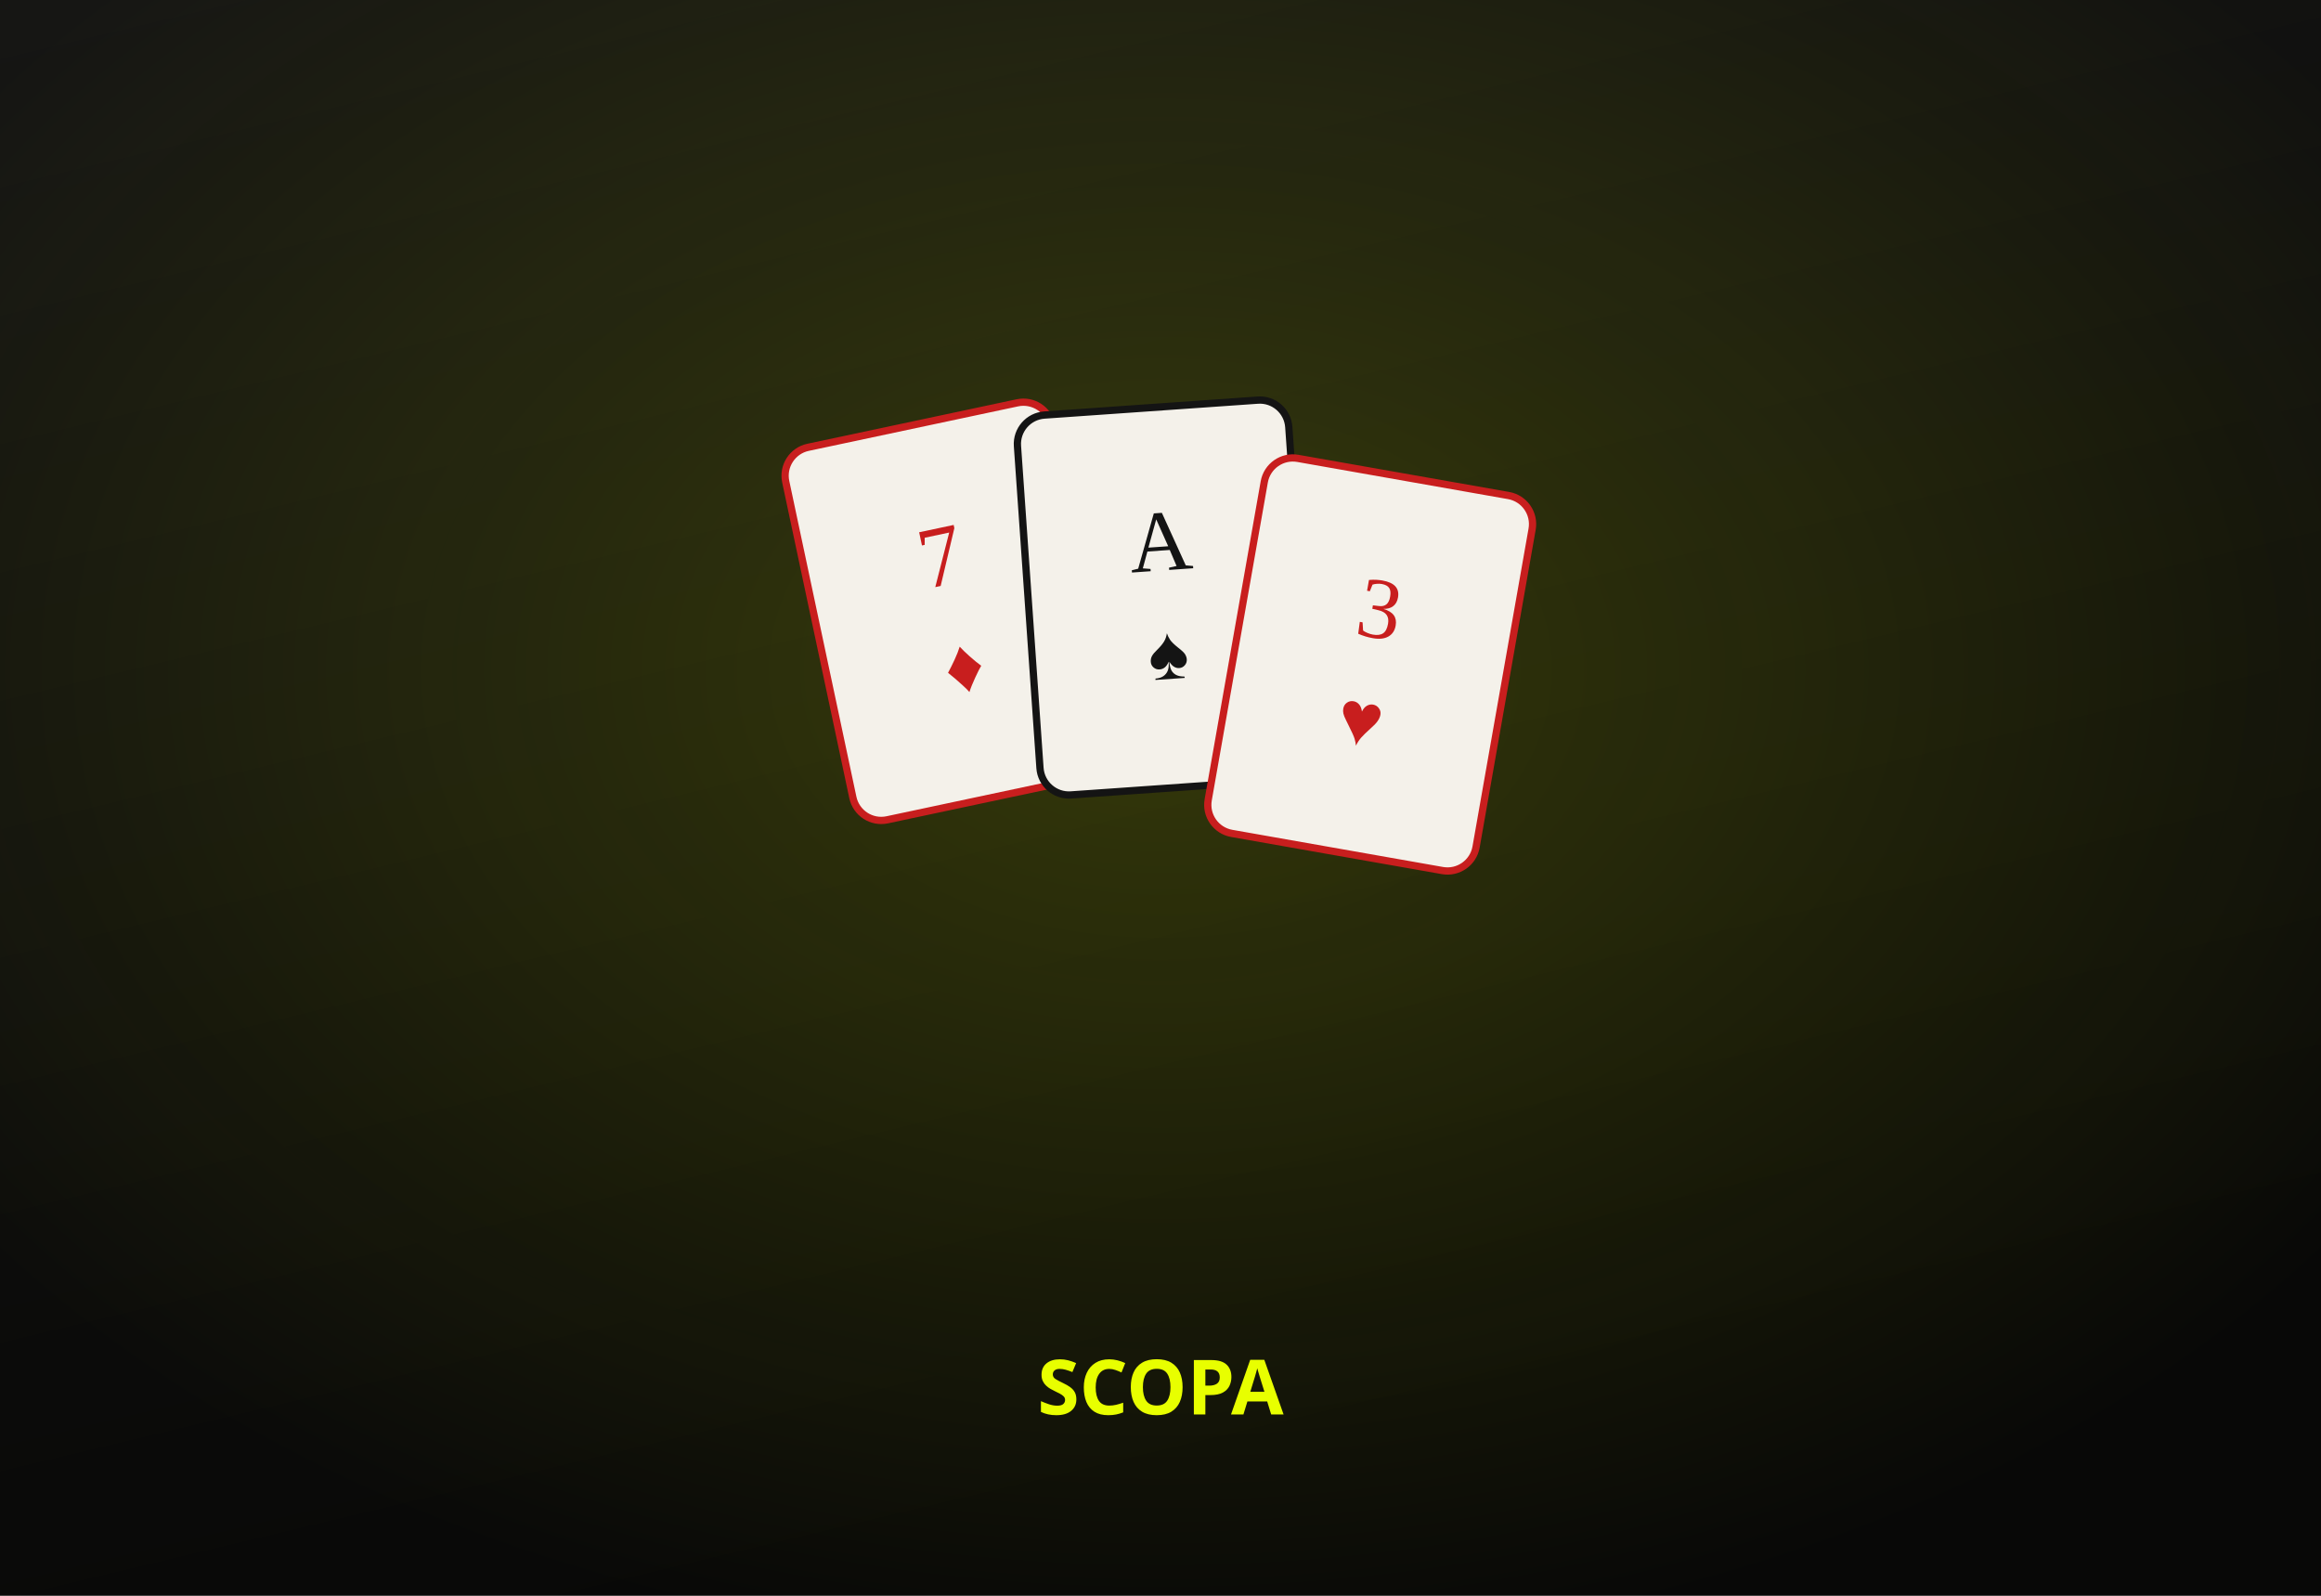
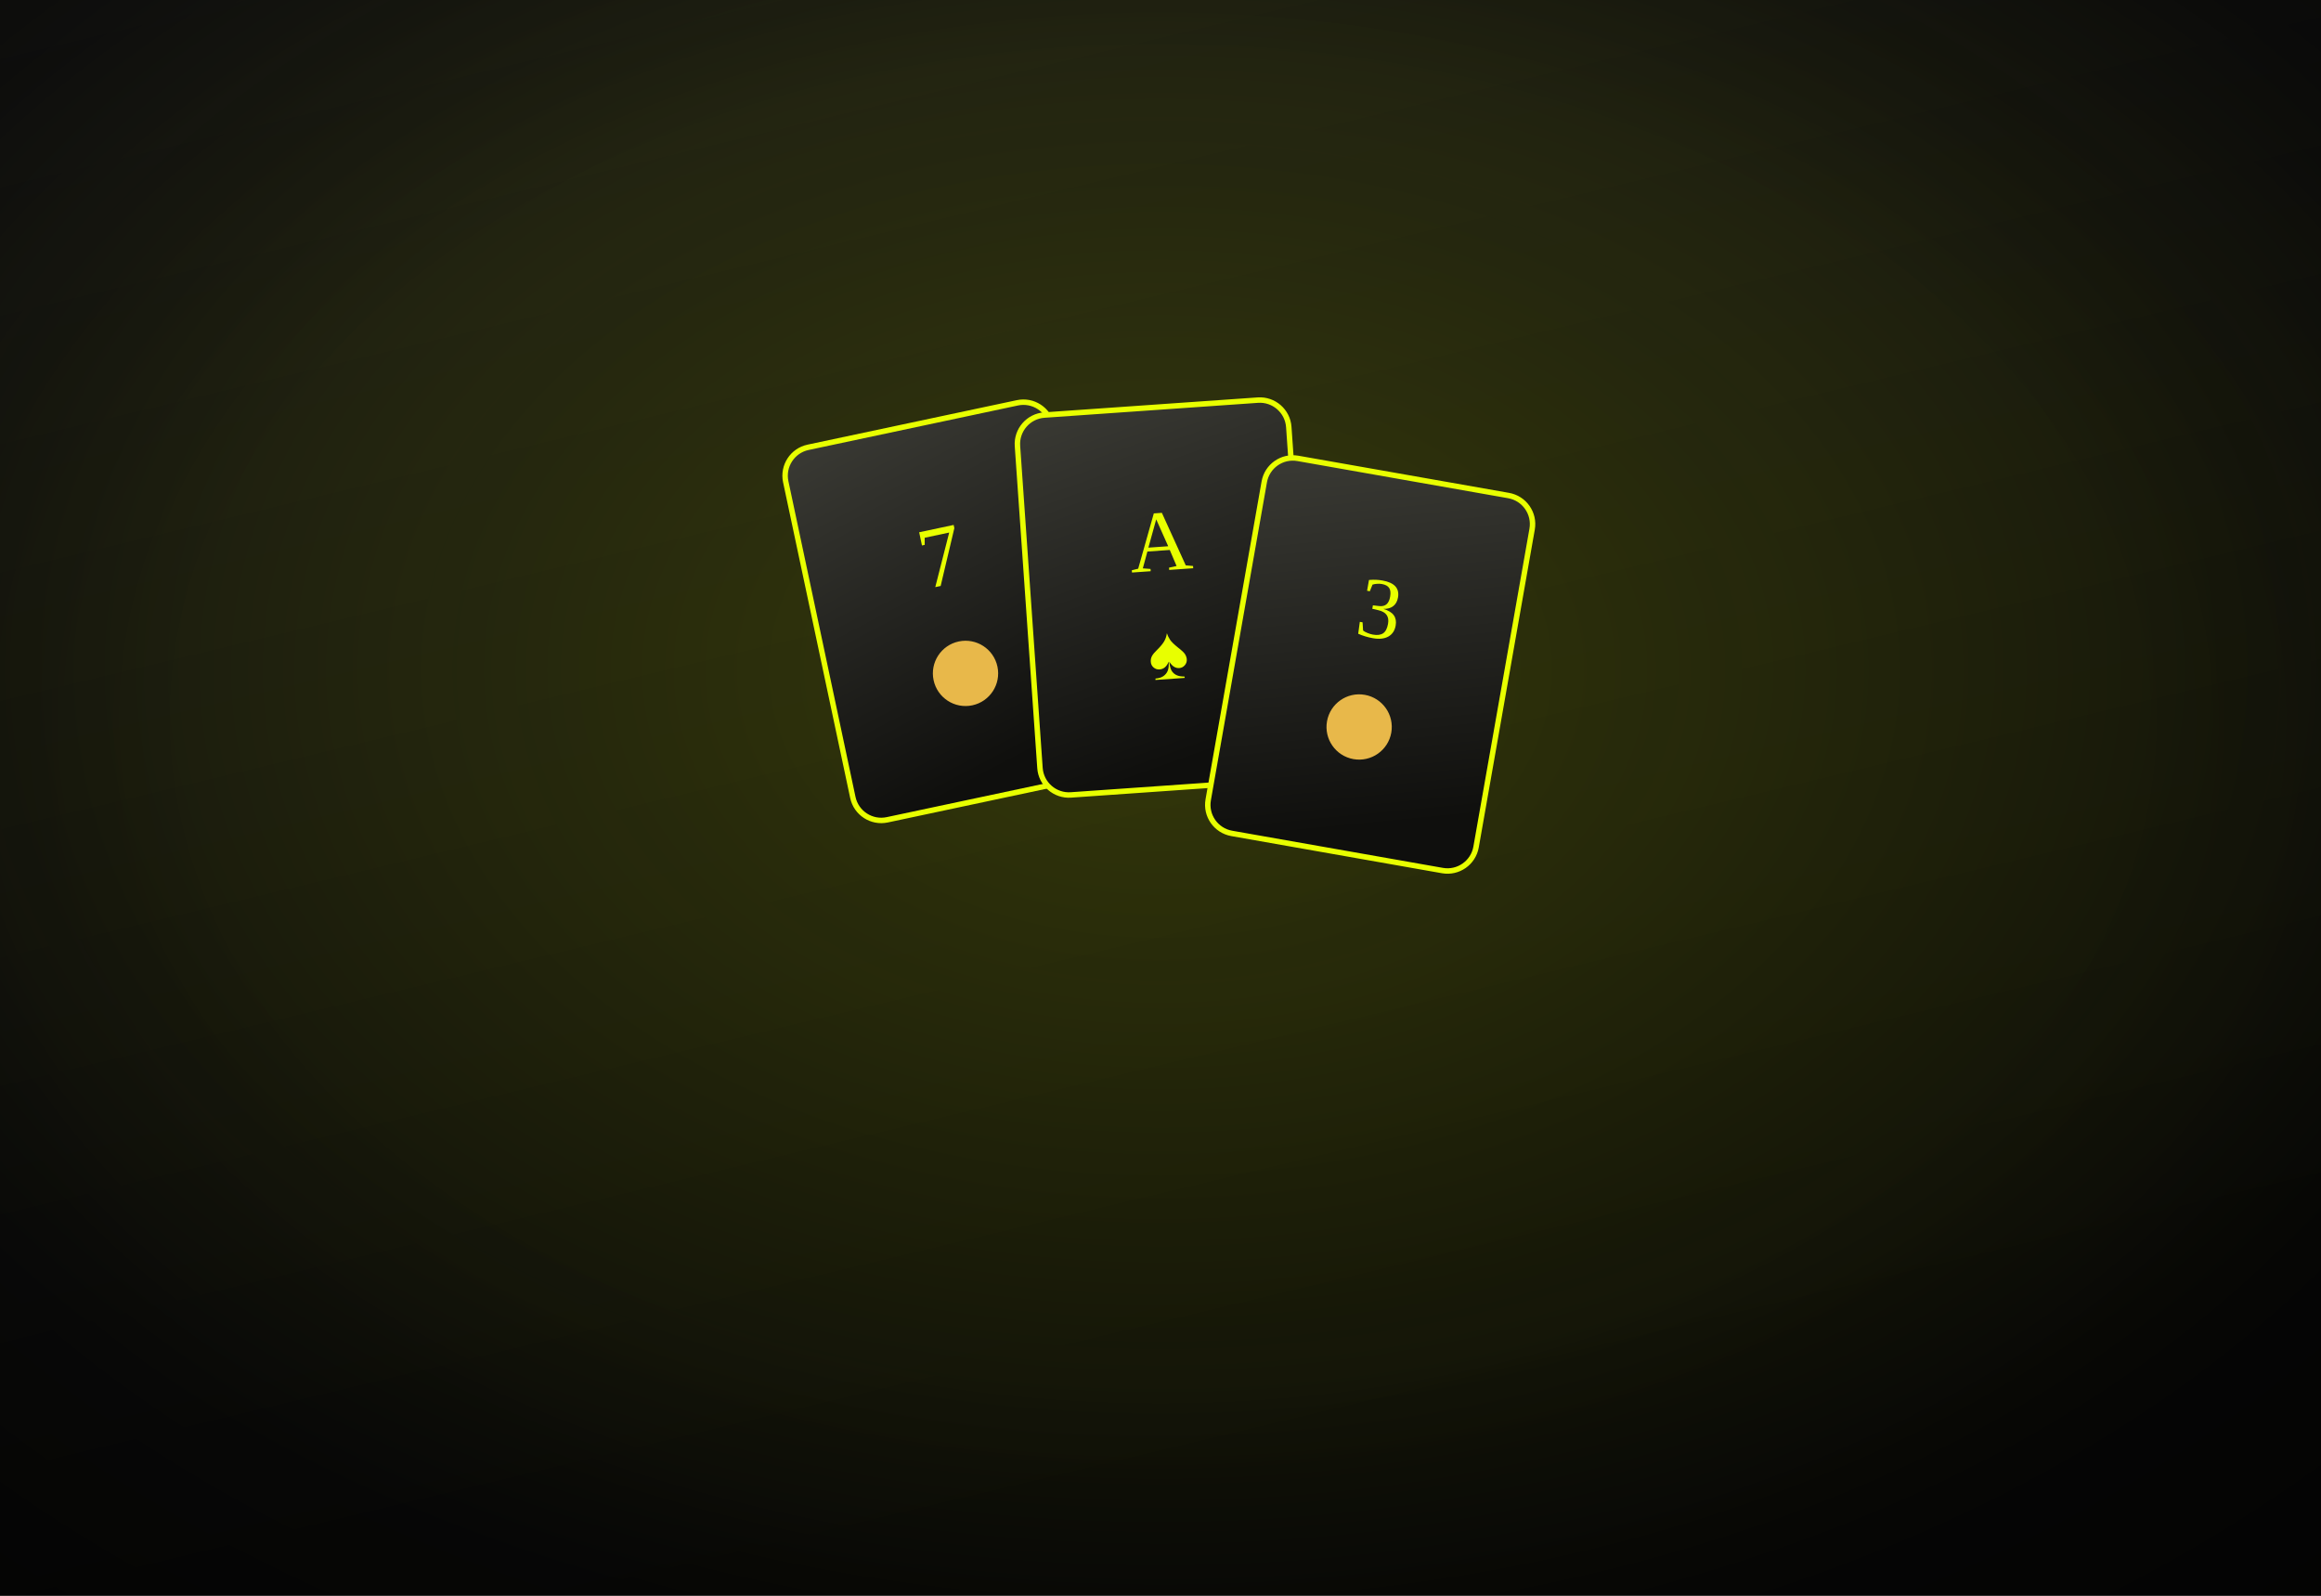
<svg xmlns="http://www.w3.org/2000/svg" viewBox="0 0 1280 880" width="1280" height="880">
  <defs>
    <linearGradient id="bg" x1="0" y1="0" x2="0.35" y2="1">
      <stop offset="0" stop-color="#161614" />
      <stop offset="1" stop-color="#080807" />
    </linearGradient>
    <radialGradient id="uglow" cx="0.5" cy="0.42" r="0.62">
      <stop offset="0" stop-color="#e8ff00" stop-opacity="0.18" />
      <stop offset="1" stop-color="#e8ff00" stop-opacity="0" />
    </radialGradient>
+     <radialGradient id="vig" cx="0.5" cy="0.45" r="0.75">
+       <stop offset="0.55" stop-color="#000" stop-opacity="0" />
+       <stop offset="1" stop-color="#000" stop-opacity="0.55" />
+     </radialGradient>
+     <linearGradient id="obj" x1="0" y1="0" x2="0.2" y2="1">
+       <stop offset="0" stop-color="#3a3a34" />
+       <stop offset="1" stop-color="#0f0f0d" />
+     </linearGradient>
  </defs>
  <rect width="1280" height="880" fill="url(#bg)" />
  <rect width="1280" height="880" fill="url(#uglow)" />
  <g transform="translate(430,250) rotate(-12)">
-     <rect width="150" height="210" rx="16" fill="#f4f1ea" stroke="#c81e1e" stroke-width="4" />
-     <text x="75" y="90" text-anchor="middle" font-size="48" fill="#c81e1e">7</text>
-     <text x="75" y="150" text-anchor="middle" font-size="42" fill="#c81e1e">♦</text>
+     <rect width="150" height="210" rx="16" fill="url(#obj)" stroke="#e8ff00" stroke-width="3" />
+     <text x="75" y="90" text-anchor="middle" font-size="48" fill="#e8ff00">7</text>
+     <circle cx="75" cy="140" r="18" fill="#e8b84a" />
  </g>
  <g transform="translate(560,230) rotate(-4)">
-     <rect width="150" height="210" rx="16" fill="#f4f1ea" stroke="#141414" stroke-width="4" />
-     <text x="75" y="90" text-anchor="middle" font-size="48" fill="#141414">A</text>
-     <text x="75" y="150" text-anchor="middle" font-size="42" fill="#141414">♠</text>
+     <rect width="150" height="210" rx="16" fill="url(#obj)" stroke="#e8ff00" stroke-width="3" />
+     <text x="75" y="90" text-anchor="middle" font-size="48" fill="#e8ff00">A</text>
+     <text x="75" y="150" text-anchor="middle" font-size="42" fill="#e8ff00">♠</text>
  </g>
  <g transform="translate(700,250) rotate(10)">
-     <rect width="150" height="210" rx="16" fill="#f4f1ea" stroke="#c81e1e" stroke-width="4" />
-     <text x="75" y="90" text-anchor="middle" font-size="48" fill="#c81e1e">3</text>
-     <text x="75" y="150" text-anchor="middle" font-size="42" fill="#c81e1e">♥</text>
+     <rect width="150" height="210" rx="16" fill="url(#obj)" stroke="#e8ff00" stroke-width="3" />
+     <text x="75" y="90" text-anchor="middle" font-size="48" fill="#e8ff00">3</text>
+     <circle cx="75" cy="140" r="18" fill="#e8b84a" />
  </g>
-   <text x="640" y="780" text-anchor="middle" font-family="system-ui,sans-serif" font-weight="900" font-size="42" fill="#e8ff00">SCOPA</text>
+   <rect width="1280" height="880" fill="url(#vig)" />
</svg>
